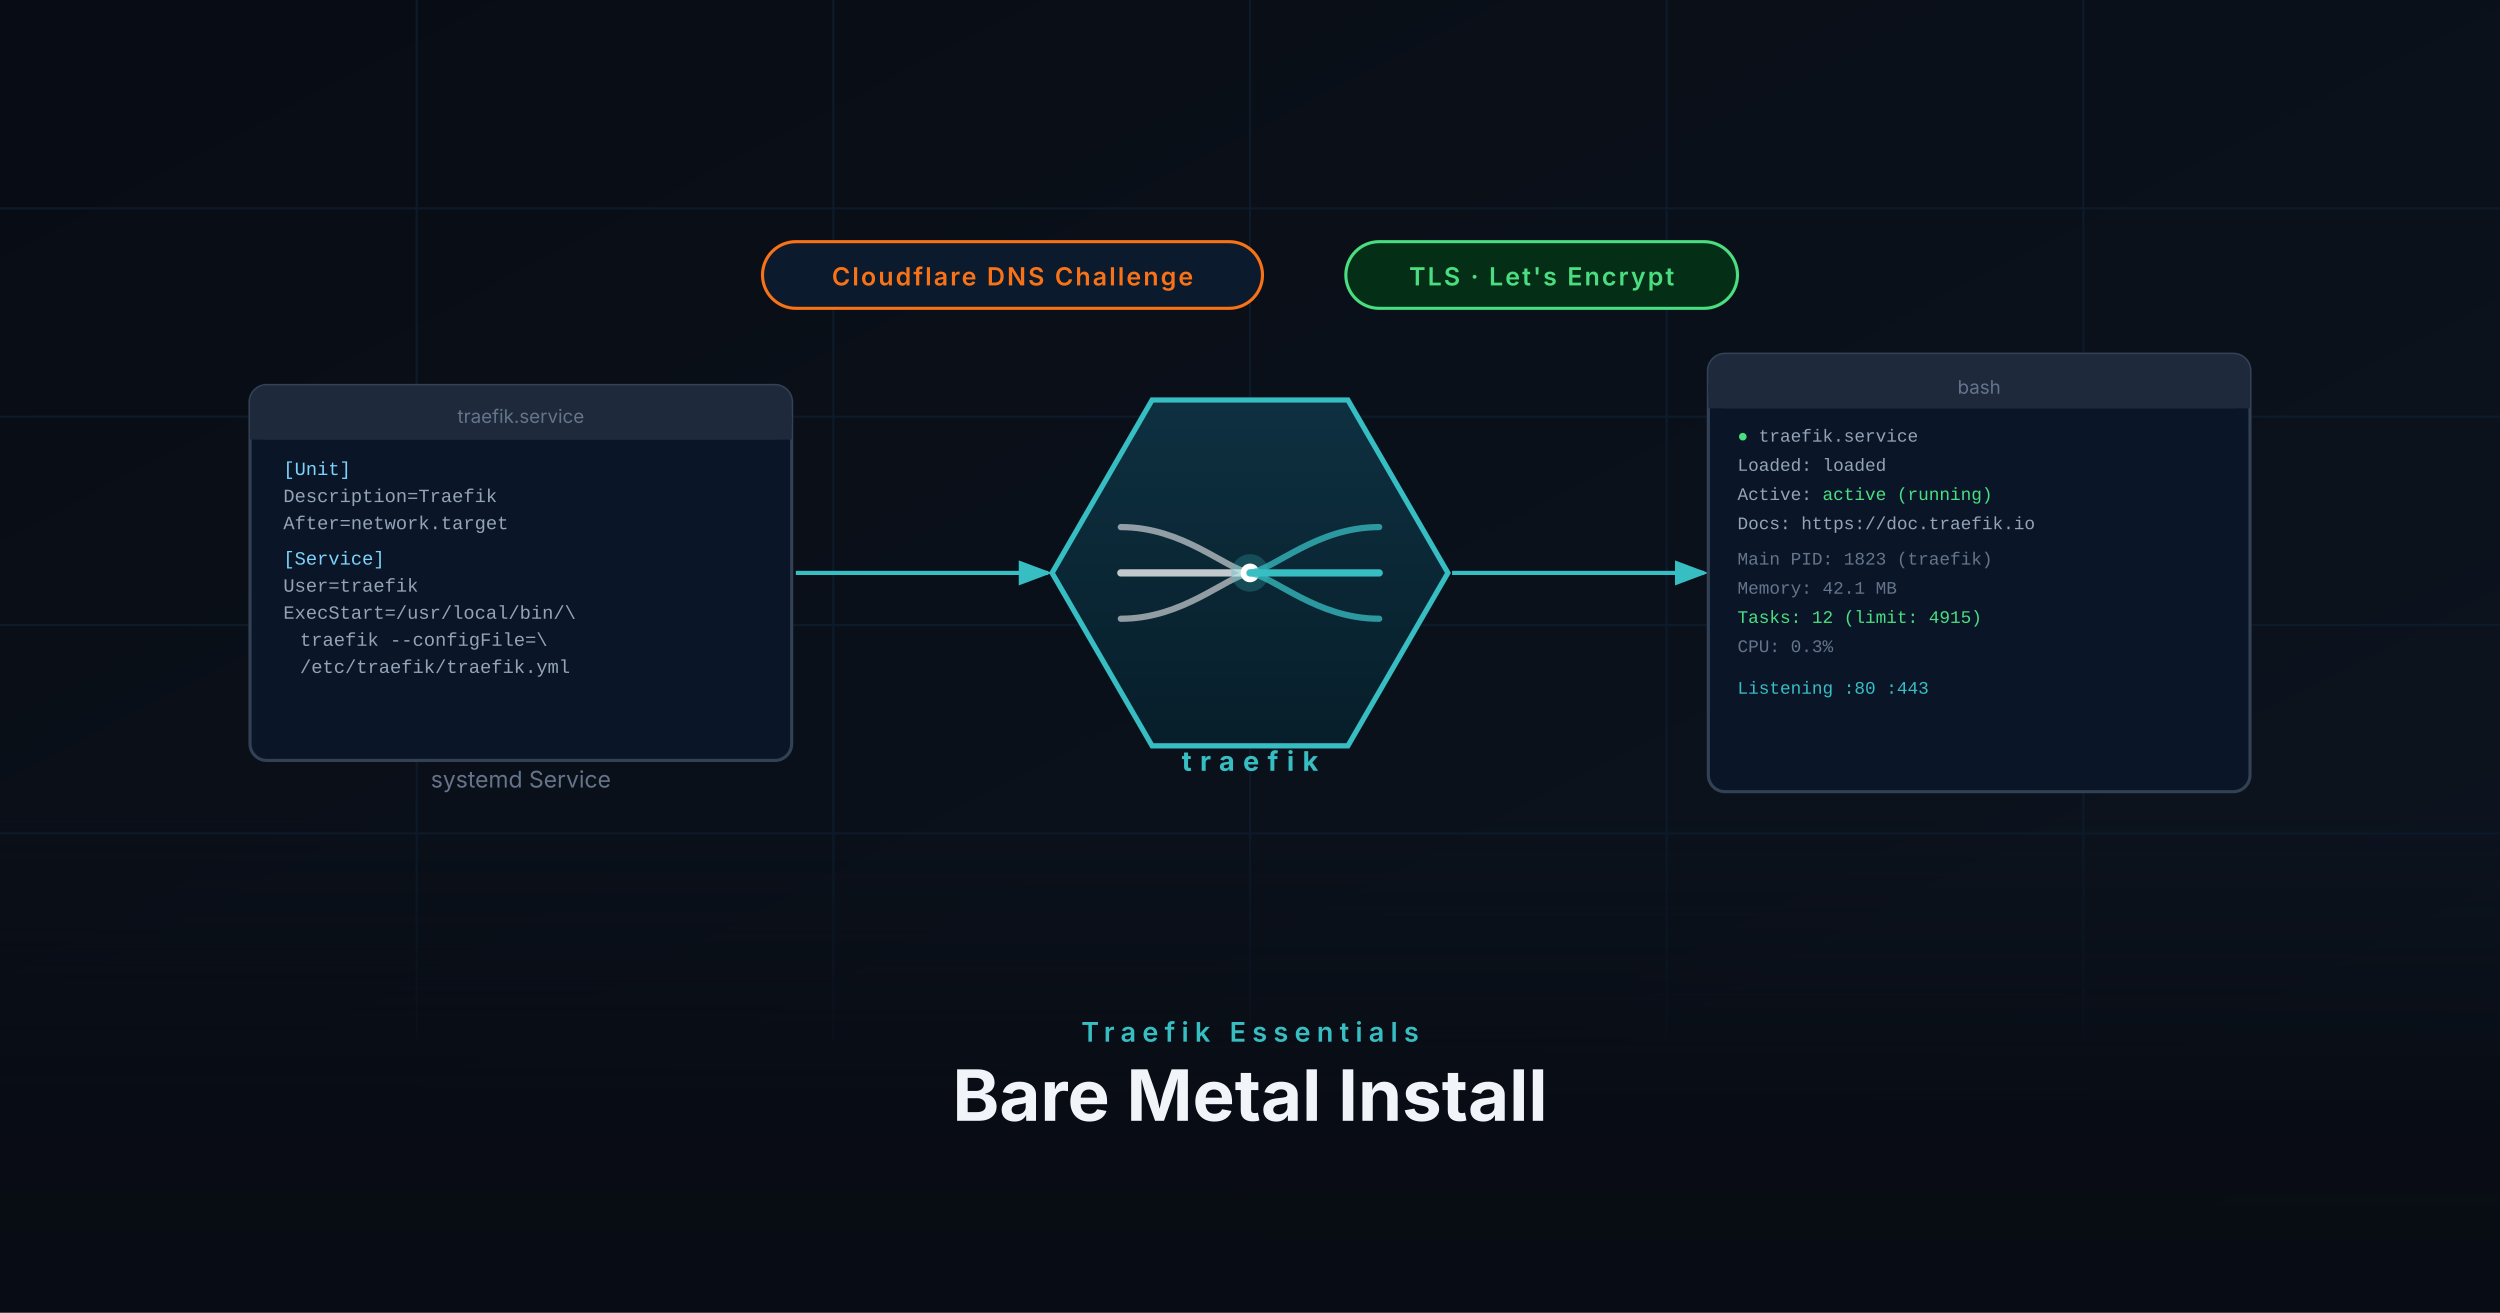
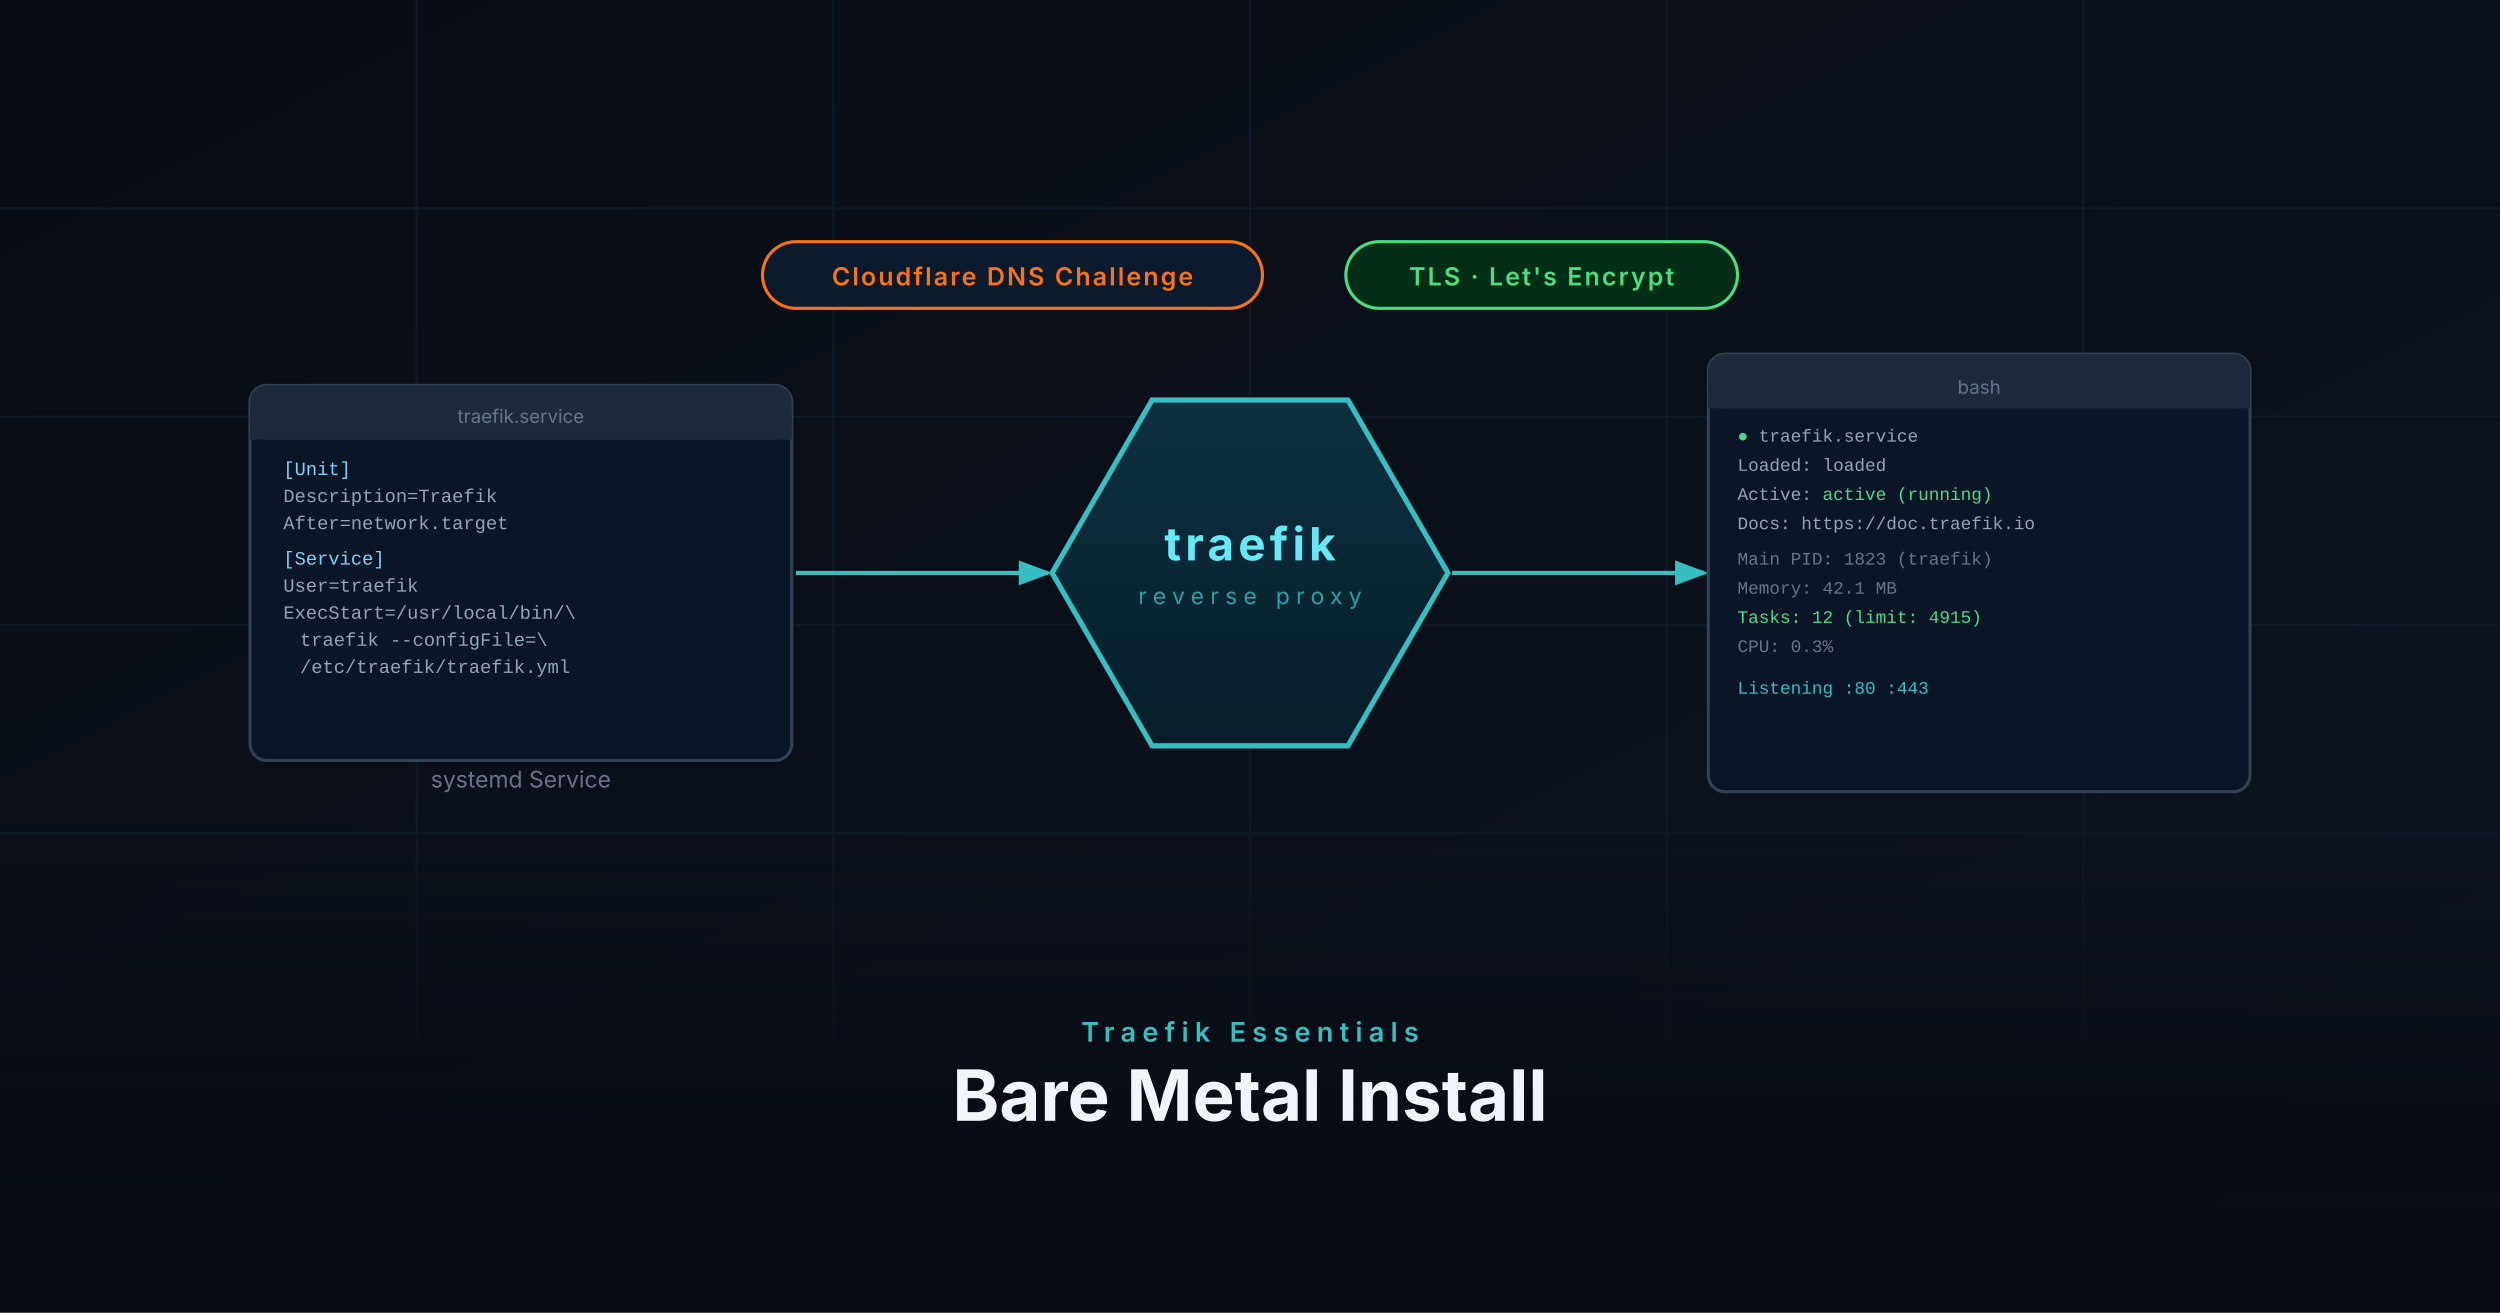
<svg xmlns="http://www.w3.org/2000/svg" viewBox="0 0 1200 630" width="1200" height="630" font-family="system-ui,-apple-system,BlinkMacSystemFont,'Segoe UI',sans-serif">
  <defs>
    <linearGradient id="bg" x1="0" y1="0" x2="1" y2="1">
      <stop offset="0%" stop-color="#080c14" />
      <stop offset="100%" stop-color="#0d1520" />
    </linearGradient>
    <linearGradient id="hex-fill" x1="0" y1="0" x2="0" y2="1">
      <stop offset="0%" stop-color="#0e3040" />
      <stop offset="100%" stop-color="#071e2a" />
    </linearGradient>
    <linearGradient id="textbg" x1="0" y1="0" x2="0" y2="1">
      <stop offset="0%" stop-color="#080c14" stop-opacity="0" />
      <stop offset="60%" stop-color="#080c14" stop-opacity="0.93" />
      <stop offset="100%" stop-color="#080c14" stop-opacity="1" />
    </linearGradient>
    <marker id="arr" markerWidth="8" markerHeight="6" refX="7" refY="3" orient="auto">
      <polygon points="0,0 8,3 0,6" fill="#37BEC3" />
    </marker>
  </defs>
  <rect width="1200" height="630" fill="url(#bg)" />
  <g stroke="#0d1a2a" stroke-width="1">
    <line x1="0" y1="100" x2="1200" y2="100" />
    <line x1="0" y1="200" x2="1200" y2="200" />
    <line x1="0" y1="300" x2="1200" y2="300" />
    <line x1="0" y1="400" x2="1200" y2="400" />
    <line x1="200" y1="0" x2="200" y2="500" />
    <line x1="400" y1="0" x2="400" y2="500" />
    <line x1="600" y1="0" x2="600" y2="500" />
    <line x1="800" y1="0" x2="800" y2="500" />
    <line x1="1000" y1="0" x2="1000" y2="500" />
  </g>
  <rect x="120" y="185" width="260" height="180" fill="#0a1628" stroke="#334155" stroke-width="1.5" rx="8" />
  <rect x="120" y="185" width="260" height="26" fill="#1e293b" rx="8" />
  <rect x="120" y="199" width="260" height="12" fill="#1e293b" />
  <text x="250" y="203" text-anchor="middle" font-size="9" fill="#64748b">traefik.service</text>
  <g font-family="'Courier New',monospace" font-size="9" fill="#94a3b8">
    <text x="136" y="228" fill="#7dd3fc">[Unit]</text>
    <text x="136" y="241">Description=Traefik</text>
    <text x="136" y="254">After=network.target</text>
    <text x="136" y="271" fill="#7dd3fc">[Service]</text>
    <text x="136" y="284">User=traefik</text>
    <text x="136" y="297">ExecStart=/usr/local/bin/\</text>
    <text x="144" y="310">  traefik --configFile=\</text>
    <text x="144" y="323">  /etc/traefik/traefik.yml</text>
  </g>
  <text x="250" y="378" text-anchor="middle" font-size="11" fill="#64748b">systemd Service</text>
  <path d="M 382,275 L 503,275" fill="none" stroke="#37BEC3" stroke-width="2" marker-end="url(#arr)" />
  <polygon points="695,275 647,192 553,192 505,275 553,358 647,358" fill="url(#hex-fill)" stroke="#37BEC3" stroke-width="2.5" />
-   <path d="M 538,253 C 568,253 588,273 600,275" fill="none" stroke="#ffffff" stroke-width="3" stroke-opacity="0.55" stroke-linecap="round" />
-   <path d="M 538,275 L 600,275" fill="none" stroke="#ffffff" stroke-width="3.5" stroke-opacity="0.75" stroke-linecap="round" />
-   <path d="M 538,297 C 568,297 588,277 600,275" fill="none" stroke="#ffffff" stroke-width="3" stroke-opacity="0.55" stroke-linecap="round" />
-   <circle cx="600" cy="275" r="9" fill="#37BEC3" fill-opacity="0.25" />
-   <circle cx="600" cy="275" r="4.5" fill="#ffffff" />
-   <path d="M 600,275 C 612,273 632,253 662,253" fill="none" stroke="#37BEC3" stroke-width="3" stroke-opacity="0.75" stroke-linecap="round" />
-   <path d="M 600,275 L 662,275" fill="none" stroke="#37BEC3" stroke-width="3.5" stroke-opacity="1" stroke-linecap="round" />
-   <path d="M 600,275 C 612,277 632,297 662,297" fill="none" stroke="#37BEC3" stroke-width="3" stroke-opacity="0.75" stroke-linecap="round" />
-   <text x="600" y="370" text-anchor="middle" font-size="13" font-weight="700" fill="#37BEC3" letter-spacing="4">traefik</text>
+   <text x="600" y="269" text-anchor="middle" font-size="22" font-weight="700" fill="#67e8f9" letter-spacing="2">traefik</text>
+   <text x="600" y="290" text-anchor="middle" font-size="11" fill="#37BEC3" letter-spacing="3" opacity="0.8">reverse proxy</text>
  <path d="M 697,275 L 818,275" fill="none" stroke="#37BEC3" stroke-width="2" marker-end="url(#arr)" />
  <rect x="820" y="170" width="260" height="210" fill="#0a1628" stroke="#334155" stroke-width="1.5" rx="8" />
  <rect x="820" y="170" width="260" height="26" fill="#1e293b" rx="8" />
  <rect x="820" y="184" width="260" height="12" fill="#1e293b" />
  <text x="950" y="189" text-anchor="middle" font-size="9" fill="#64748b">bash</text>
  <g font-family="'Courier New',monospace" font-size="8.5" fill="#94a3b8">
    <text x="834" y="212">
      <tspan fill="#4ade80">●</tspan> traefik.service</text>
    <text x="834" y="226">  Loaded: loaded</text>
    <text x="834" y="240">  Active: <tspan fill="#4ade80">active (running)</tspan>
    </text>
    <text x="834" y="254">    Docs: https://doc.traefik.io</text>
    <text x="834" y="271" fill="#64748b">Main PID: 1823 (traefik)</text>
    <text x="834" y="285" fill="#64748b">  Memory: 42.1 MB</text>
    <text x="834" y="299" fill="#4ade80">   Tasks: 12 (limit: 4915)</text>
    <text x="834" y="313" fill="#64748b">    CPU: 0.3%</text>
    <text x="834" y="333" fill="#37BEC3">Listening :80 :443</text>
  </g>
  <rect x="366" y="116" width="240" height="32" fill="#0c1a2e" stroke="#f97316" stroke-width="1.5" rx="16" />
  <text x="486" y="137" text-anchor="middle" font-size="12" fill="#f97316" font-weight="600" letter-spacing="1">Cloudflare DNS Challenge</text>
  <rect x="646" y="116" width="188" height="32" fill="#052e16" stroke="#4ade80" stroke-width="1.5" rx="16" />
  <text x="740" y="137" text-anchor="middle" font-size="12" fill="#4ade80" font-weight="600" letter-spacing="1">TLS · Let's Encrypt</text>
  <rect x="0" y="390" width="1200" height="240" fill="url(#textbg)" />
  <text x="600" y="500" text-anchor="middle" font-size="13" fill="#37BEC3" letter-spacing="3" font-weight="600">Traefik Essentials</text>
  <text x="600" y="538" text-anchor="middle" font-size="34" font-weight="700" fill="#f1f5f9">Bare Metal Install</text>
</svg>
